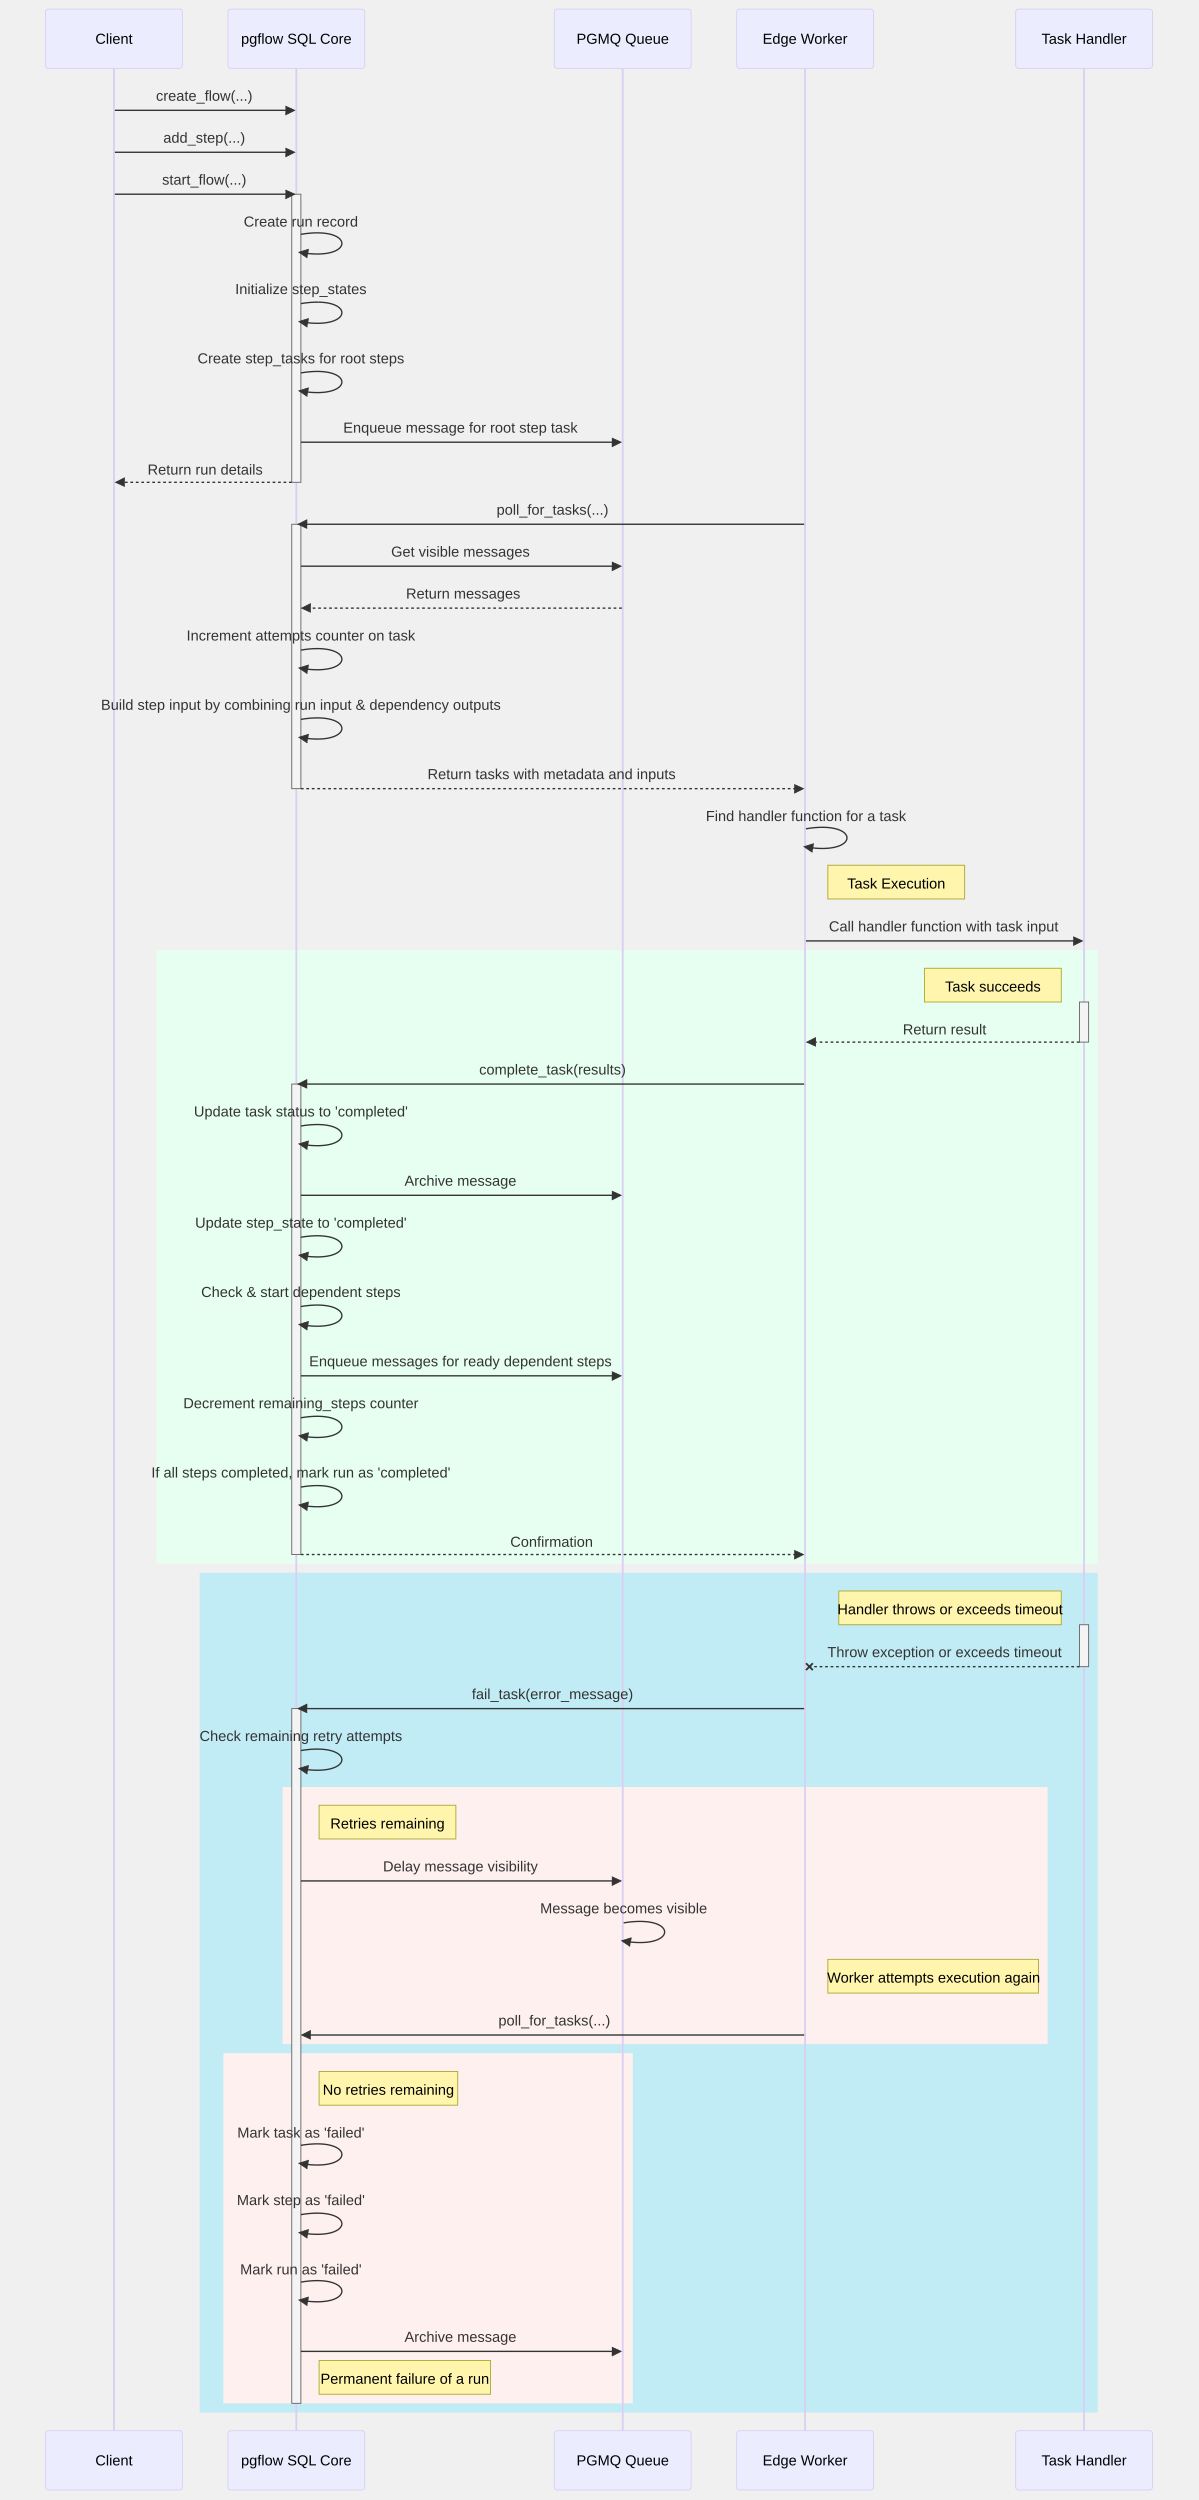
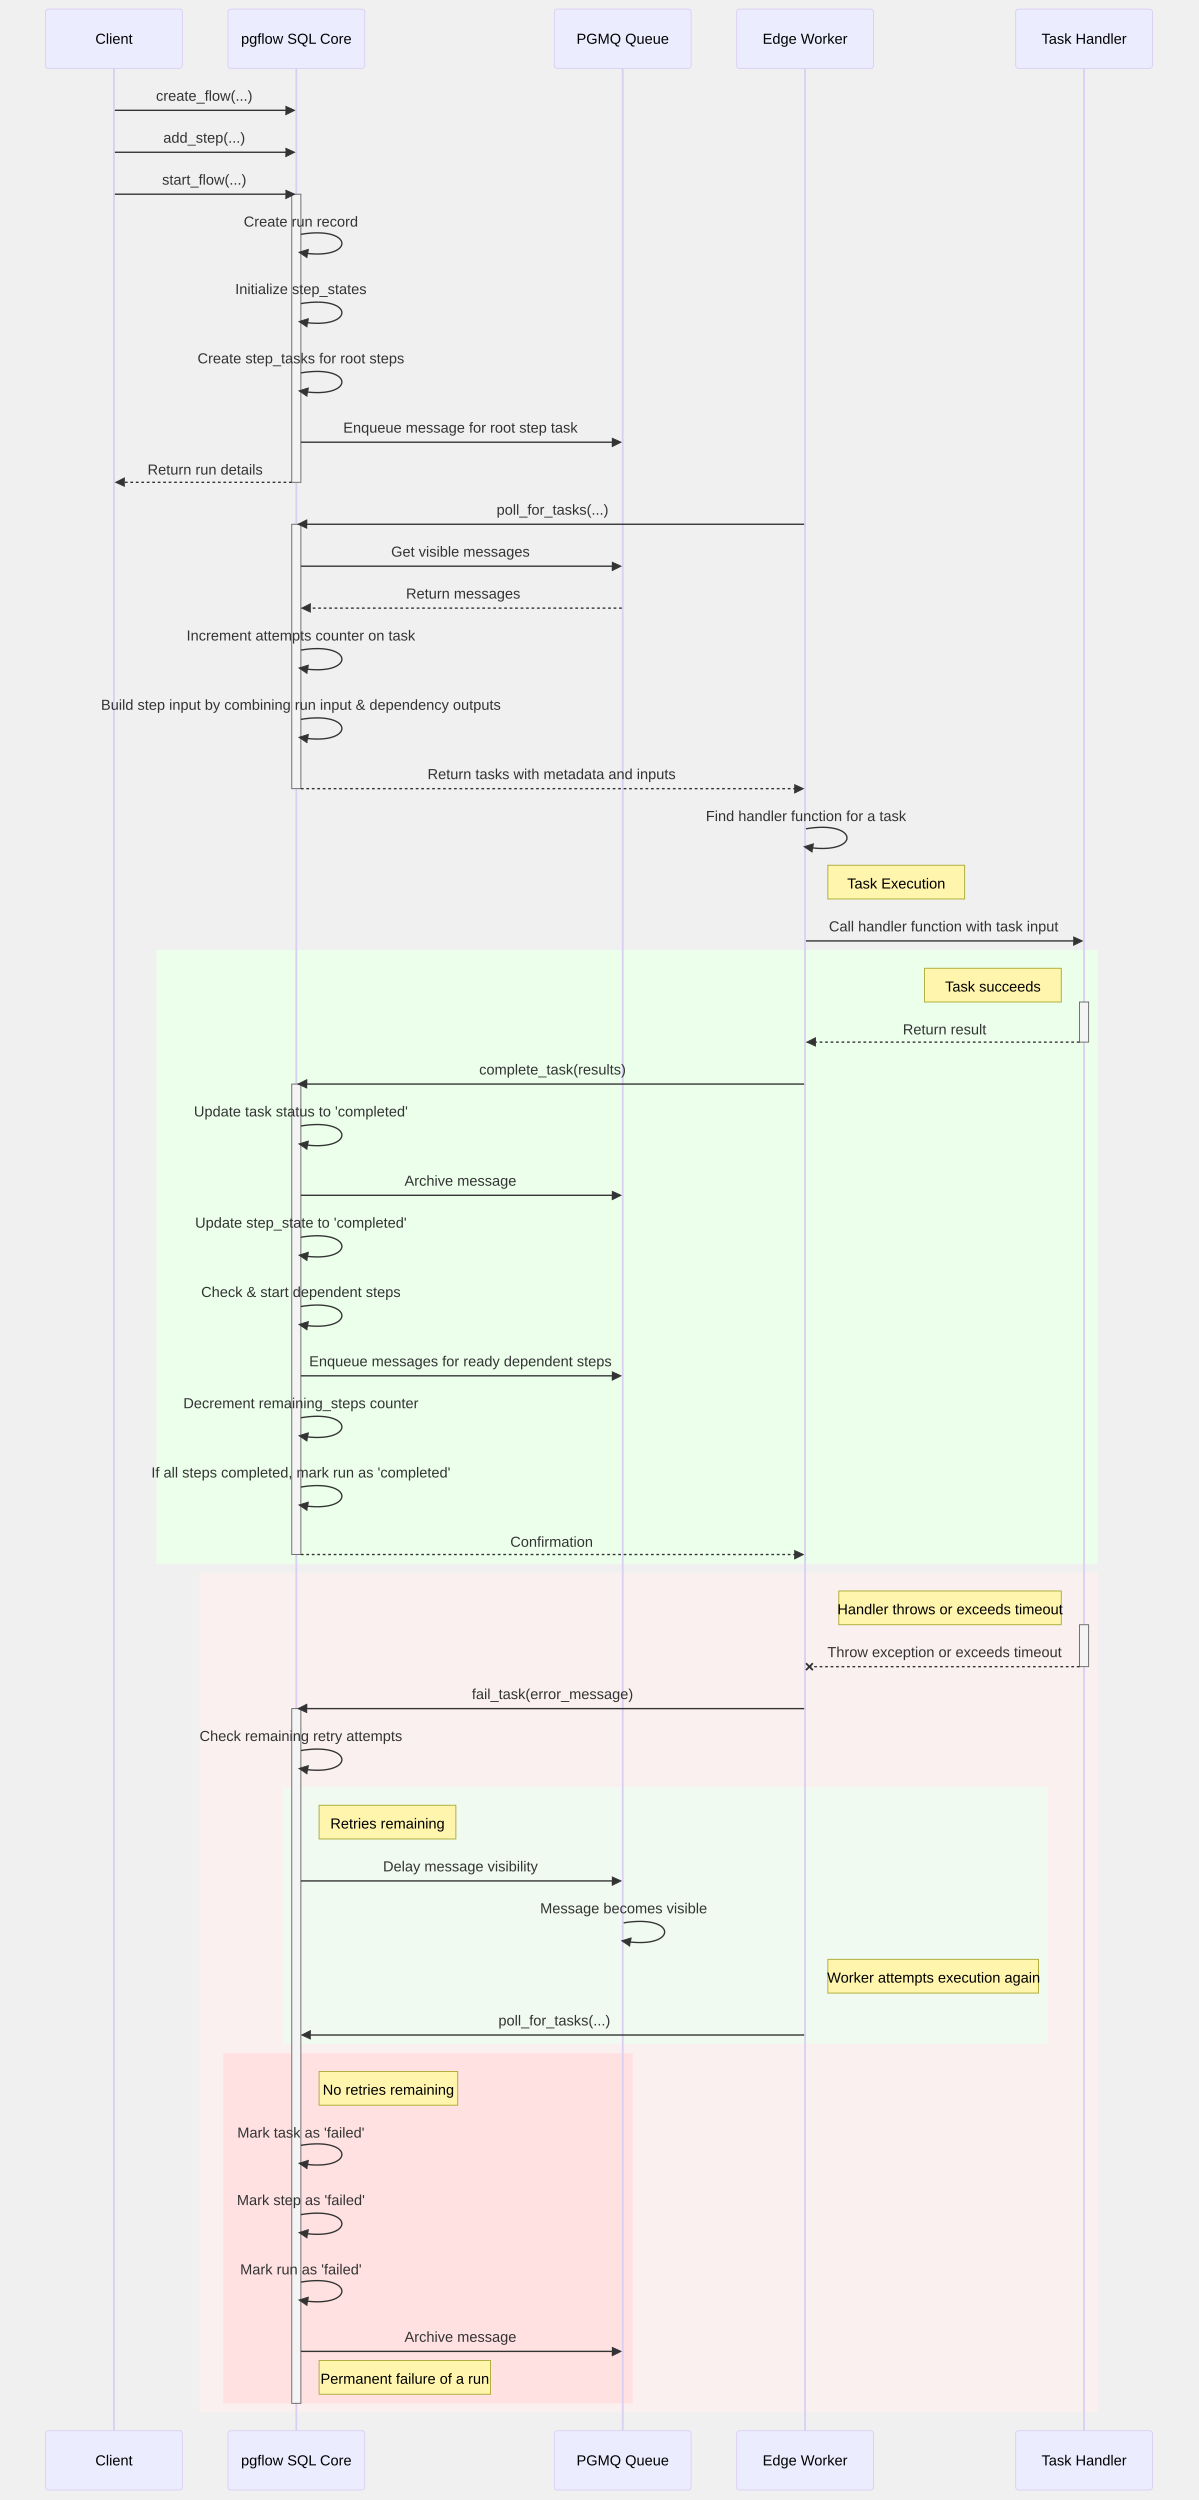
<svg xmlns="http://www.w3.org/2000/svg" aria-roledescription="sequence" role="graphics-document document" viewBox="-50 -10 1314 2742" style="max-width: 1314px; background-color: white;" width="100%" id="my-svg">
-   <rect class="rect" height="921" width="985" fill="rgb(193, 236, 245)" y="1715" x="169" />
-   <rect class="rect" height="384" width="449" fill="rgb(255, 240, 240)" y="2242" x="195" />
-   <rect class="rect" height="282" width="839" fill="rgb(255, 240, 240)" y="1950" x="260" />
-   <rect class="rect" height="673" width="1032.5" fill="rgb(230, 255, 240)" y="1032" x="121.5" />
+   <rect class="rect" height="921" width="985" fill="rgb(250, 240, 240)" y="1715" x="169" />
+   <rect class="rect" height="384" width="449" fill="rgb(255, 225, 225)" y="2242" x="195" />
+   <rect class="rect" height="282" width="839" fill="rgb(240, 250, 240)" y="1950" x="260" />
+   <rect class="rect" height="673" width="1032.5" fill="rgb(235, 255, 235)" y="1032" x="121.5" />
  <g>
    <rect class="actor actor-bottom" ry="3" rx="3" name="Handler" height="65" width="150" stroke="#666" fill="#eaeaea" y="2656" x="1064" />
    <text style="text-anchor: middle; font-size: 16px; font-weight: 400;" class="actor actor-box" alignment-baseline="central" dominant-baseline="central" y="2688.5" x="1139">
      <tspan dy="0" x="1139">Task Handler</tspan>
    </text>
  </g>
  <g>
    <rect class="actor actor-bottom" ry="3" rx="3" name="Worker" height="65" width="150" stroke="#666" fill="#eaeaea" y="2656" x="758" />
    <text style="text-anchor: middle; font-size: 16px; font-weight: 400;" class="actor actor-box" alignment-baseline="central" dominant-baseline="central" y="2688.5" x="833">
      <tspan dy="0" x="833">Edge Worker</tspan>
    </text>
  </g>
  <g>
    <rect class="actor actor-bottom" ry="3" rx="3" name="PGMQ" height="65" width="150" stroke="#666" fill="#eaeaea" y="2656" x="558" />
    <text style="text-anchor: middle; font-size: 16px; font-weight: 400;" class="actor actor-box" alignment-baseline="central" dominant-baseline="central" y="2688.5" x="633">
      <tspan dy="0" x="633">PGMQ Queue</tspan>
    </text>
  </g>
  <g>
    <rect class="actor actor-bottom" ry="3" rx="3" name="pgflow" height="65" width="150" stroke="#666" fill="#eaeaea" y="2656" x="200" />
    <text style="text-anchor: middle; font-size: 16px; font-weight: 400;" class="actor actor-box" alignment-baseline="central" dominant-baseline="central" y="2688.5" x="275">
      <tspan dy="0" x="275">pgflow SQL Core</tspan>
    </text>
  </g>
  <g>
    <rect class="actor actor-bottom" ry="3" rx="3" name="Client" height="65" width="150" stroke="#666" fill="#eaeaea" y="2656" x="0" />
    <text style="text-anchor: middle; font-size: 16px; font-weight: 400;" class="actor actor-box" alignment-baseline="central" dominant-baseline="central" y="2688.5" x="75">
      <tspan dy="0" x="75">Client</tspan>
    </text>
  </g>
  <g>
    <line name="Handler" stroke="#999" stroke-width="0.5px" class="actor-line 200" y2="2656" x2="1139" y1="65" x1="1139" id="actor4" />
    <g id="root-4">
      <rect class="actor actor-top" ry="3" rx="3" name="Handler" height="65" width="150" stroke="#666" fill="#eaeaea" y="0" x="1064" />
      <text style="text-anchor: middle; font-size: 16px; font-weight: 400;" class="actor actor-box" alignment-baseline="central" dominant-baseline="central" y="32.5" x="1139">
        <tspan dy="0" x="1139">Task Handler</tspan>
      </text>
    </g>
  </g>
  <g>
    <line name="Worker" stroke="#999" stroke-width="0.5px" class="actor-line 200" y2="2656" x2="833" y1="65" x1="833" id="actor3" />
    <g id="root-3">
      <rect class="actor actor-top" ry="3" rx="3" name="Worker" height="65" width="150" stroke="#666" fill="#eaeaea" y="0" x="758" />
      <text style="text-anchor: middle; font-size: 16px; font-weight: 400;" class="actor actor-box" alignment-baseline="central" dominant-baseline="central" y="32.5" x="833">
        <tspan dy="0" x="833">Edge Worker</tspan>
      </text>
    </g>
  </g>
  <g>
    <line name="PGMQ" stroke="#999" stroke-width="0.5px" class="actor-line 200" y2="2656" x2="633" y1="65" x1="633" id="actor2" />
    <g id="root-2">
      <rect class="actor actor-top" ry="3" rx="3" name="PGMQ" height="65" width="150" stroke="#666" fill="#eaeaea" y="0" x="558" />
      <text style="text-anchor: middle; font-size: 16px; font-weight: 400;" class="actor actor-box" alignment-baseline="central" dominant-baseline="central" y="32.5" x="633">
        <tspan dy="0" x="633">PGMQ Queue</tspan>
      </text>
    </g>
  </g>
  <g>
    <line name="pgflow" stroke="#999" stroke-width="0.5px" class="actor-line 200" y2="2656" x2="275" y1="65" x1="275" id="actor1" />
    <g id="root-1">
      <rect class="actor actor-top" ry="3" rx="3" name="pgflow" height="65" width="150" stroke="#666" fill="#eaeaea" y="0" x="200" />
      <text style="text-anchor: middle; font-size: 16px; font-weight: 400;" class="actor actor-box" alignment-baseline="central" dominant-baseline="central" y="32.5" x="275">
        <tspan dy="0" x="275">pgflow SQL Core</tspan>
      </text>
    </g>
  </g>
  <g>
    <line name="Client" stroke="#999" stroke-width="0.5px" class="actor-line 200" y2="2656" x2="75" y1="65" x1="75" id="actor0" />
    <g id="root-0">
      <rect class="actor actor-top" ry="3" rx="3" name="Client" height="65" width="150" stroke="#666" fill="#eaeaea" y="0" x="0" />
      <text style="text-anchor: middle; font-size: 16px; font-weight: 400;" class="actor actor-box" alignment-baseline="central" dominant-baseline="central" y="32.5" x="75">
        <tspan dy="0" x="75">Client</tspan>
      </text>
    </g>
  </g>
  <style>#my-svg{font-family:"trebuchet ms",verdana,arial,sans-serif;font-size:16px;fill:#333;}#my-svg .error-icon{fill:#552222;}#my-svg .error-text{fill:#552222;stroke:#552222;}#my-svg .edge-thickness-normal{stroke-width:1px;}#my-svg .edge-thickness-thick{stroke-width:3.5px;}#my-svg .edge-pattern-solid{stroke-dasharray:0;}#my-svg .edge-thickness-invisible{stroke-width:0;fill:none;}#my-svg .edge-pattern-dashed{stroke-dasharray:3;}#my-svg .edge-pattern-dotted{stroke-dasharray:2;}#my-svg .marker{fill:#333333;stroke:#333333;}#my-svg .marker.cross{stroke:#333333;}#my-svg svg{font-family:"trebuchet ms",verdana,arial,sans-serif;font-size:16px;}#my-svg p{margin:0;}#my-svg .actor{stroke:hsl(259.626, 59.777%, 87.902%);fill:#ECECFF;}#my-svg text.actor&gt;tspan{fill:black;stroke:none;}#my-svg .actor-line{stroke:hsl(259.626, 59.777%, 87.902%);}#my-svg .messageLine0{stroke-width:1.5;stroke-dasharray:none;stroke:#333;}#my-svg .messageLine1{stroke-width:1.5;stroke-dasharray:2,2;stroke:#333;}#my-svg #arrowhead path{fill:#333;stroke:#333;}#my-svg .sequenceNumber{fill:white;}#my-svg #sequencenumber{fill:#333;}#my-svg #crosshead path{fill:#333;stroke:#333;}#my-svg .messageText{fill:#333;stroke:none;}#my-svg .labelBox{stroke:hsl(259.626, 59.777%, 87.902%);fill:#ECECFF;}#my-svg .labelText,#my-svg .labelText&gt;tspan{fill:black;stroke:none;}#my-svg .loopText,#my-svg .loopText&gt;tspan{fill:black;stroke:none;}#my-svg .loopLine{stroke-width:2px;stroke-dasharray:2,2;stroke:hsl(259.626, 59.777%, 87.902%);fill:hsl(259.626, 59.777%, 87.902%);}#my-svg .note{stroke:#aaaa33;fill:#fff5ad;}#my-svg .noteText,#my-svg .noteText&gt;tspan{fill:black;stroke:none;}#my-svg .activation0{fill:#f4f4f4;stroke:#666;}#my-svg .activation1{fill:#f4f4f4;stroke:#666;}#my-svg .activation2{fill:#f4f4f4;stroke:#666;}#my-svg .actorPopupMenu{position:absolute;}#my-svg .actorPopupMenuPanel{position:absolute;fill:#ECECFF;box-shadow:0px 8px 16px 0px rgba(0,0,0,0.2);filter:drop-shadow(3px 5px 2px rgb(0 0 0 / 0.4));}#my-svg .actor-man line{stroke:hsl(259.626, 59.777%, 87.902%);fill:#ECECFF;}#my-svg .actor-man circle,#my-svg line{stroke:hsl(259.626, 59.777%, 87.902%);fill:#ECECFF;stroke-width:2px;}#my-svg :root{--mermaid-font-family:"trebuchet ms",verdana,arial,sans-serif;}</style>
  <g />
  <defs>
    <symbol height="24" width="24" id="computer">
      <path d="M2 2v13h20v-13h-20zm18 11h-16v-9h16v9zm-10.228 6l.466-1h3.524l.467 1h-4.457zm14.228 3h-24l2-6h2.104l-1.33 4h18.45l-1.297-4h2.073l2 6zm-5-10h-14v-7h14v7z" transform="scale(.5)" />
    </symbol>
  </defs>
  <defs>
    <symbol clip-rule="evenodd" fill-rule="evenodd" id="database">
      <path d="M12.258.001l.256.004.255.005.253.008.251.01.249.012.247.015.246.016.242.019.241.02.239.023.236.024.233.027.231.028.229.031.225.032.223.034.22.036.217.038.214.04.211.041.208.043.205.045.201.046.198.048.194.05.191.051.187.053.183.054.18.056.175.057.172.059.168.06.163.061.16.063.155.064.15.066.074.033.073.033.071.034.07.034.069.035.068.035.067.035.066.035.064.036.064.036.062.036.06.036.06.037.058.037.058.037.055.038.055.038.053.038.052.038.051.039.05.039.048.039.047.039.045.04.044.04.043.04.041.04.04.041.039.041.037.041.036.041.034.041.033.042.032.042.03.042.029.042.027.042.026.043.024.043.023.043.021.043.02.043.018.044.017.043.015.044.013.044.012.044.011.045.009.044.007.045.006.045.004.045.002.045.001.045v17l-.001.045-.002.045-.004.045-.006.045-.007.045-.009.044-.011.045-.012.044-.013.044-.015.044-.017.043-.018.044-.02.043-.021.043-.023.043-.024.043-.026.043-.027.042-.029.042-.03.042-.032.042-.033.042-.034.041-.036.041-.037.041-.039.041-.04.041-.041.04-.043.04-.044.04-.045.04-.047.039-.048.039-.05.039-.051.039-.052.038-.053.038-.055.038-.055.038-.058.037-.058.037-.06.037-.06.036-.062.036-.064.036-.064.036-.066.035-.067.035-.068.035-.069.035-.07.034-.071.034-.073.033-.074.033-.15.066-.155.064-.16.063-.163.061-.168.06-.172.059-.175.057-.18.056-.183.054-.187.053-.191.051-.194.05-.198.048-.201.046-.205.045-.208.043-.211.041-.214.04-.217.038-.22.036-.223.034-.225.032-.229.031-.231.028-.233.027-.236.024-.239.023-.241.02-.242.019-.246.016-.247.015-.249.012-.251.01-.253.008-.255.005-.256.004-.258.001-.258-.001-.256-.004-.255-.005-.253-.008-.251-.01-.249-.012-.247-.015-.245-.016-.243-.019-.241-.02-.238-.023-.236-.024-.234-.027-.231-.028-.228-.031-.226-.032-.223-.034-.22-.036-.217-.038-.214-.04-.211-.041-.208-.043-.204-.045-.201-.046-.198-.048-.195-.05-.19-.051-.187-.053-.184-.054-.179-.056-.176-.057-.172-.059-.167-.06-.164-.061-.159-.063-.155-.064-.151-.066-.074-.033-.072-.033-.072-.034-.07-.034-.069-.035-.068-.035-.067-.035-.066-.035-.064-.036-.063-.036-.062-.036-.061-.036-.06-.037-.058-.037-.057-.037-.056-.038-.055-.038-.053-.038-.052-.038-.051-.039-.049-.039-.049-.039-.046-.039-.046-.04-.044-.04-.043-.04-.041-.04-.04-.041-.039-.041-.037-.041-.036-.041-.034-.041-.033-.042-.032-.042-.03-.042-.029-.042-.027-.042-.026-.043-.024-.043-.023-.043-.021-.043-.02-.043-.018-.044-.017-.043-.015-.044-.013-.044-.012-.044-.011-.045-.009-.044-.007-.045-.006-.045-.004-.045-.002-.045-.001-.045v-17l.001-.045.002-.045.004-.045.006-.045.007-.045.009-.044.011-.045.012-.044.013-.044.015-.044.017-.043.018-.044.02-.043.021-.043.023-.043.024-.043.026-.043.027-.042.029-.042.03-.042.032-.042.033-.042.034-.041.036-.041.037-.041.039-.041.04-.041.041-.04.043-.04.044-.04.046-.04.046-.039.049-.039.049-.039.051-.039.052-.038.053-.038.055-.038.056-.038.057-.037.058-.037.06-.037.061-.036.062-.036.063-.036.064-.036.066-.035.067-.035.068-.035.069-.035.07-.034.072-.034.072-.033.074-.033.151-.066.155-.064.159-.063.164-.061.167-.06.172-.059.176-.057.179-.056.184-.054.187-.053.19-.051.195-.05.198-.048.201-.046.204-.045.208-.043.211-.041.214-.04.217-.038.22-.036.223-.034.226-.032.228-.031.231-.028.234-.027.236-.024.238-.023.241-.02.243-.019.245-.016.247-.015.249-.012.251-.01.253-.008.255-.005.256-.004.258-.001.258.001zm-9.258 20.499v.01l.001.021.003.021.004.022.005.021.006.022.007.022.009.023.01.022.011.023.012.023.013.023.015.023.016.024.017.023.018.024.019.024.021.024.022.025.023.024.024.025.052.049.056.05.061.051.066.051.07.051.075.051.079.052.084.052.088.052.092.052.097.052.102.051.105.052.11.052.114.051.119.051.123.051.127.05.131.05.135.05.139.048.144.049.147.047.152.047.155.047.16.045.163.045.167.043.171.043.176.041.178.041.183.039.187.039.19.037.194.035.197.035.202.033.204.031.209.03.212.029.216.027.219.025.222.024.226.021.23.02.233.018.236.016.24.015.243.012.246.01.249.008.253.005.256.004.259.001.26-.001.257-.004.254-.005.25-.008.247-.011.244-.012.241-.014.237-.016.233-.018.231-.021.226-.021.224-.024.22-.026.216-.027.212-.028.21-.031.205-.031.202-.034.198-.034.194-.036.191-.037.187-.039.183-.04.179-.04.175-.042.172-.043.168-.044.163-.045.16-.046.155-.046.152-.047.148-.048.143-.049.139-.049.136-.05.131-.05.126-.05.123-.051.118-.052.114-.051.11-.052.106-.052.101-.052.096-.052.092-.052.088-.053.083-.051.079-.052.074-.052.07-.051.065-.051.06-.051.056-.05.051-.05.023-.024.023-.025.021-.024.02-.024.019-.024.018-.024.017-.024.015-.023.014-.024.013-.023.012-.023.01-.023.01-.022.008-.022.006-.022.006-.022.004-.022.004-.021.001-.021.001-.021v-4.127l-.077.055-.08.053-.083.054-.085.053-.087.052-.09.052-.093.051-.095.05-.097.05-.1.049-.102.049-.105.048-.106.047-.109.047-.111.046-.114.045-.115.045-.118.044-.12.043-.122.042-.124.042-.126.041-.128.04-.13.04-.132.038-.134.038-.135.037-.138.037-.139.035-.142.035-.143.034-.144.033-.147.032-.148.031-.15.03-.151.03-.153.029-.154.027-.156.027-.158.026-.159.025-.161.024-.162.023-.163.022-.165.021-.166.02-.167.019-.169.018-.169.017-.171.016-.173.015-.173.014-.175.013-.175.012-.177.011-.178.01-.179.008-.179.008-.181.006-.182.005-.182.004-.184.003-.184.002h-.37l-.184-.002-.184-.003-.182-.004-.182-.005-.181-.006-.179-.008-.179-.008-.178-.01-.176-.011-.176-.012-.175-.013-.173-.014-.172-.015-.171-.016-.17-.017-.169-.018-.167-.019-.166-.02-.165-.021-.163-.022-.162-.023-.161-.024-.159-.025-.157-.026-.156-.027-.155-.027-.153-.029-.151-.03-.15-.03-.148-.031-.146-.032-.145-.033-.143-.034-.141-.035-.14-.035-.137-.037-.136-.037-.134-.038-.132-.038-.13-.04-.128-.04-.126-.041-.124-.042-.122-.042-.12-.044-.117-.043-.116-.045-.113-.045-.112-.046-.109-.047-.106-.047-.105-.048-.102-.049-.1-.049-.097-.05-.095-.05-.093-.052-.09-.051-.087-.052-.085-.053-.083-.054-.08-.054-.077-.054v4.127zm0-5.654v.011l.001.021.003.021.004.021.005.022.006.022.007.022.009.022.01.022.011.023.012.023.013.023.015.024.016.023.017.024.018.024.019.024.021.024.022.024.023.025.024.024.052.05.056.05.061.05.066.051.07.051.075.052.079.051.084.052.088.052.092.052.097.052.102.052.105.052.11.051.114.051.119.052.123.05.127.051.131.05.135.049.139.049.144.048.147.048.152.047.155.046.16.045.163.045.167.044.171.042.176.042.178.04.183.04.187.038.19.037.194.036.197.034.202.033.204.032.209.03.212.028.216.027.219.025.222.024.226.022.23.02.233.018.236.016.24.014.243.012.246.01.249.008.253.006.256.003.259.001.26-.001.257-.003.254-.006.25-.008.247-.01.244-.012.241-.015.237-.016.233-.018.231-.02.226-.022.224-.024.22-.025.216-.027.212-.029.21-.03.205-.032.202-.033.198-.035.194-.036.191-.037.187-.039.183-.039.179-.041.175-.042.172-.043.168-.044.163-.045.16-.045.155-.047.152-.047.148-.048.143-.048.139-.05.136-.049.131-.05.126-.051.123-.051.118-.051.114-.052.11-.052.106-.052.101-.052.096-.052.092-.052.088-.052.083-.052.079-.052.074-.051.07-.052.065-.051.06-.05.056-.051.051-.049.023-.025.023-.024.021-.025.02-.024.019-.024.018-.024.017-.024.015-.023.014-.023.013-.024.012-.022.01-.023.01-.023.008-.022.006-.022.006-.022.004-.021.004-.022.001-.021.001-.021v-4.139l-.077.054-.08.054-.083.054-.085.052-.087.053-.09.051-.093.051-.095.051-.097.05-.1.049-.102.049-.105.048-.106.047-.109.047-.111.046-.114.045-.115.044-.118.044-.12.044-.122.042-.124.042-.126.041-.128.04-.13.039-.132.039-.134.038-.135.037-.138.036-.139.036-.142.035-.143.033-.144.033-.147.033-.148.031-.15.03-.151.03-.153.028-.154.028-.156.027-.158.026-.159.025-.161.024-.162.023-.163.022-.165.021-.166.02-.167.019-.169.018-.169.017-.171.016-.173.015-.173.014-.175.013-.175.012-.177.011-.178.009-.179.009-.179.007-.181.007-.182.005-.182.004-.184.003-.184.002h-.37l-.184-.002-.184-.003-.182-.004-.182-.005-.181-.007-.179-.007-.179-.009-.178-.009-.176-.011-.176-.012-.175-.013-.173-.014-.172-.015-.171-.016-.17-.017-.169-.018-.167-.019-.166-.02-.165-.021-.163-.022-.162-.023-.161-.024-.159-.025-.157-.026-.156-.027-.155-.028-.153-.028-.151-.03-.15-.03-.148-.031-.146-.033-.145-.033-.143-.033-.141-.035-.14-.036-.137-.036-.136-.037-.134-.038-.132-.039-.13-.039-.128-.04-.126-.041-.124-.042-.122-.043-.12-.043-.117-.044-.116-.044-.113-.046-.112-.046-.109-.046-.106-.047-.105-.048-.102-.049-.1-.049-.097-.05-.095-.051-.093-.051-.09-.051-.087-.053-.085-.052-.083-.054-.08-.054-.077-.054v4.139zm0-5.666v.011l.001.02.003.022.004.021.005.022.006.021.007.022.009.023.01.022.011.023.012.023.013.023.015.023.016.024.017.024.018.023.019.024.021.025.022.024.023.024.024.025.052.05.056.05.061.05.066.051.07.051.075.052.079.051.084.052.088.052.092.052.097.052.102.052.105.051.11.052.114.051.119.051.123.051.127.05.131.05.135.05.139.049.144.048.147.048.152.047.155.046.16.045.163.045.167.043.171.043.176.042.178.04.183.04.187.038.19.037.194.036.197.034.202.033.204.032.209.03.212.028.216.027.219.025.222.024.226.021.23.02.233.018.236.017.24.014.243.012.246.01.249.008.253.006.256.003.259.001.26-.001.257-.003.254-.006.25-.008.247-.01.244-.013.241-.014.237-.016.233-.018.231-.02.226-.022.224-.024.22-.025.216-.027.212-.029.21-.03.205-.032.202-.033.198-.035.194-.036.191-.037.187-.039.183-.039.179-.041.175-.042.172-.043.168-.044.163-.045.16-.045.155-.047.152-.047.148-.048.143-.049.139-.049.136-.049.131-.051.126-.05.123-.051.118-.052.114-.051.11-.052.106-.052.101-.052.096-.052.092-.052.088-.052.083-.052.079-.052.074-.052.07-.051.065-.051.06-.051.056-.05.051-.049.023-.025.023-.025.021-.024.02-.024.019-.024.018-.024.017-.024.015-.023.014-.024.013-.023.012-.023.01-.022.01-.023.008-.022.006-.022.006-.022.004-.022.004-.021.001-.021.001-.021v-4.153l-.077.054-.08.054-.083.053-.085.053-.087.053-.09.051-.093.051-.095.051-.097.05-.1.049-.102.048-.105.048-.106.048-.109.046-.111.046-.114.046-.115.044-.118.044-.12.043-.122.043-.124.042-.126.041-.128.04-.13.039-.132.039-.134.038-.135.037-.138.036-.139.036-.142.034-.143.034-.144.033-.147.032-.148.032-.15.03-.151.03-.153.028-.154.028-.156.027-.158.026-.159.024-.161.024-.162.023-.163.023-.165.021-.166.02-.167.019-.169.018-.169.017-.171.016-.173.015-.173.014-.175.013-.175.012-.177.01-.178.01-.179.009-.179.007-.181.006-.182.006-.182.004-.184.003-.184.001-.185.001-.185-.001-.184-.001-.184-.003-.182-.004-.182-.006-.181-.006-.179-.007-.179-.009-.178-.01-.176-.01-.176-.012-.175-.013-.173-.014-.172-.015-.171-.016-.17-.017-.169-.018-.167-.019-.166-.02-.165-.021-.163-.023-.162-.023-.161-.024-.159-.024-.157-.026-.156-.027-.155-.028-.153-.028-.151-.03-.15-.03-.148-.032-.146-.032-.145-.033-.143-.034-.141-.034-.14-.036-.137-.036-.136-.037-.134-.038-.132-.039-.13-.039-.128-.041-.126-.041-.124-.041-.122-.043-.12-.043-.117-.044-.116-.044-.113-.046-.112-.046-.109-.046-.106-.048-.105-.048-.102-.048-.1-.05-.097-.049-.095-.051-.093-.051-.09-.052-.087-.052-.085-.053-.083-.053-.08-.054-.077-.054v4.153zm8.74-8.179l-.257.004-.254.005-.25.008-.247.011-.244.012-.241.014-.237.016-.233.018-.231.021-.226.022-.224.023-.22.026-.216.027-.212.028-.21.031-.205.032-.202.033-.198.034-.194.036-.191.038-.187.038-.183.04-.179.041-.175.042-.172.043-.168.043-.163.045-.16.046-.155.046-.152.048-.148.048-.143.048-.139.049-.136.05-.131.05-.126.051-.123.051-.118.051-.114.052-.11.052-.106.052-.101.052-.096.052-.092.052-.088.052-.083.052-.079.052-.074.051-.07.052-.065.051-.06.05-.056.05-.051.05-.023.025-.023.024-.021.024-.02.025-.019.024-.018.024-.017.023-.015.024-.014.023-.013.023-.012.023-.01.023-.01.022-.008.022-.006.023-.006.021-.004.022-.004.021-.001.021-.001.021.001.021.001.021.004.021.004.022.006.021.006.023.008.022.01.022.01.023.012.023.013.023.014.023.015.024.017.023.018.024.019.024.02.025.021.024.023.024.023.025.051.05.056.05.06.05.065.051.07.052.074.051.079.052.083.052.088.052.092.052.096.052.101.052.106.052.11.052.114.052.118.051.123.051.126.051.131.05.136.05.139.049.143.048.148.048.152.048.155.046.16.046.163.045.168.043.172.043.175.042.179.041.183.04.187.038.191.038.194.036.198.034.202.033.205.032.21.031.212.028.216.027.22.026.224.023.226.022.231.021.233.018.237.016.241.014.244.012.247.011.25.008.254.005.257.004.26.001.26-.001.257-.004.254-.005.25-.008.247-.011.244-.012.241-.014.237-.016.233-.018.231-.021.226-.022.224-.023.22-.026.216-.027.212-.028.21-.031.205-.032.202-.033.198-.034.194-.036.191-.038.187-.038.183-.04.179-.041.175-.042.172-.043.168-.043.163-.045.16-.046.155-.046.152-.048.148-.048.143-.048.139-.049.136-.05.131-.05.126-.051.123-.051.118-.051.114-.052.11-.052.106-.052.101-.052.096-.052.092-.052.088-.052.083-.052.079-.052.074-.051.07-.052.065-.051.06-.05.056-.05.051-.05.023-.025.023-.024.021-.024.02-.025.019-.024.018-.024.017-.023.015-.024.014-.023.013-.023.012-.023.01-.023.01-.022.008-.022.006-.023.006-.021.004-.022.004-.021.001-.021.001-.021-.001-.021-.001-.021-.004-.021-.004-.022-.006-.021-.006-.023-.008-.022-.01-.022-.01-.023-.012-.023-.013-.023-.014-.023-.015-.024-.017-.023-.018-.024-.019-.024-.02-.025-.021-.024-.023-.024-.023-.025-.051-.05-.056-.05-.06-.05-.065-.051-.07-.052-.074-.051-.079-.052-.083-.052-.088-.052-.092-.052-.096-.052-.101-.052-.106-.052-.11-.052-.114-.052-.118-.051-.123-.051-.126-.051-.131-.05-.136-.05-.139-.049-.143-.048-.148-.048-.152-.048-.155-.046-.16-.046-.163-.045-.168-.043-.172-.043-.175-.042-.179-.041-.183-.04-.187-.038-.191-.038-.194-.036-.198-.034-.202-.033-.205-.032-.21-.031-.212-.028-.216-.027-.22-.026-.224-.023-.226-.022-.231-.021-.233-.018-.237-.016-.241-.014-.244-.012-.247-.011-.25-.008-.254-.005-.257-.004-.26-.001-.26.001z" transform="scale(.5)" />
    </symbol>
  </defs>
  <defs>
    <symbol height="24" width="24" id="clock">
      <path d="M12 2c5.514 0 10 4.486 10 10s-4.486 10-10 10-10-4.486-10-10 4.486-10 10-10zm0-2c-6.627 0-12 5.373-12 12s5.373 12 12 12 12-5.373 12-12-5.373-12-12-12zm5.848 12.459c.202.038.202.333.001.372-1.907.361-6.045 1.111-6.547 1.111-.719 0-1.301-.582-1.301-1.301 0-.512.77-5.447 1.125-7.445.034-.192.312-.181.343.014l.985 6.238 5.394 1.011z" transform="scale(.5)" />
    </symbol>
  </defs>
  <defs>
    <marker orient="auto-start-reverse" markerHeight="12" markerWidth="12" markerUnits="userSpaceOnUse" refY="5" refX="7.9" id="arrowhead">
      <path d="M -1 0 L 10 5 L 0 10 z" />
    </marker>
  </defs>
  <defs>
    <marker refY="4.5" refX="4" orient="auto" markerHeight="8" markerWidth="15" id="crosshead">
      <path style="stroke-dasharray: 0, 0;" d="M 1,2 L 6,7 M 6,2 L 1,7" stroke-width="1pt" stroke="#000000" fill="none" />
    </marker>
  </defs>
  <defs>
    <marker orient="auto" markerHeight="28" markerWidth="20" refY="7" refX="15.5" id="filled-head">
      <path d="M 18,7 L9,13 L14,7 L9,1 Z" />
    </marker>
  </defs>
  <defs>
    <marker orient="auto" markerHeight="40" markerWidth="60" refY="15" refX="15" id="sequencenumber">
      <circle r="6" cy="15" cx="15" />
    </marker>
  </defs>
  <g>
    <rect class="activation0" height="316" width="10" stroke="#666" fill="#EDF2AE" y="203" x="270" />
  </g>
  <g>
    <rect class="activation0" height="290" width="10" stroke="#666" fill="#EDF2AE" y="565" x="270" />
  </g>
  <g>
    <rect class="note" height="37" width="150" stroke="#666" fill="#EDF2AE" y="939" x="858" />
    <text style="font-size: 16px; font-weight: 400;" dy="1em" class="noteText" alignment-baseline="middle" dominant-baseline="middle" text-anchor="middle" y="944" x="933">
      <tspan x="933">Task Execution</tspan>
    </text>
  </g>
  <g>
    <rect class="note" height="37" width="150" stroke="#666" fill="#EDF2AE" y="1052" x="964" />
    <text style="font-size: 16px; font-weight: 400;" dy="1em" class="noteText" alignment-baseline="middle" dominant-baseline="middle" text-anchor="middle" y="1057" x="1039">
      <tspan x="1039">Task succeeds</tspan>
    </text>
  </g>
  <g>
    <rect class="activation0" height="44" width="10" stroke="#666" fill="#EDF2AE" y="1089" x="1134" />
  </g>
  <g>
    <rect class="activation0" height="516" width="10" stroke="#666" fill="#EDF2AE" y="1179" x="270" />
  </g>
  <g>
    <rect class="note" height="37" width="244" stroke="#666" fill="#EDF2AE" y="1735" x="870" />
    <text style="font-size: 16px; font-weight: 400;" dy="1em" class="noteText" alignment-baseline="middle" dominant-baseline="middle" text-anchor="middle" y="1740" x="992">
      <tspan x="992">Handler throws or exceeds timeout</tspan>
    </text>
  </g>
  <g>
    <rect class="activation0" height="46" width="10" stroke="#666" fill="#EDF2AE" y="1772" x="1134" />
  </g>
  <g>
    <rect class="activation0" height="762" width="10" stroke="#666" fill="#EDF2AE" y="1864" x="270" />
  </g>
  <g>
    <rect class="note" height="37" width="150" stroke="#666" fill="#EDF2AE" y="1970" x="300" />
    <text style="font-size: 16px; font-weight: 400;" dy="1em" class="noteText" alignment-baseline="middle" dominant-baseline="middle" text-anchor="middle" y="1975" x="375">
      <tspan x="375">Retries remaining</tspan>
    </text>
  </g>
  <g>
    <rect class="note" height="37" width="231" stroke="#666" fill="#EDF2AE" y="2139" x="858" />
    <text style="font-size: 16px; font-weight: 400;" dy="1em" class="noteText" alignment-baseline="middle" dominant-baseline="middle" text-anchor="middle" y="2144" x="974">
      <tspan x="974">Worker attempts execution again</tspan>
    </text>
  </g>
  <g>
    <rect class="note" height="37" width="152" stroke="#666" fill="#EDF2AE" y="2262" x="300" />
    <text style="font-size: 16px; font-weight: 400;" dy="1em" class="noteText" alignment-baseline="middle" dominant-baseline="middle" text-anchor="middle" y="2267" x="376">
      <tspan x="376">No retries remaining</tspan>
    </text>
  </g>
  <g>
    <rect class="note" height="37" width="188" stroke="#666" fill="#EDF2AE" y="2579" x="300" />
    <text style="font-size: 16px; font-weight: 400;" dy="1em" class="noteText" alignment-baseline="middle" dominant-baseline="middle" text-anchor="middle" y="2584" x="394">
      <tspan x="394">Permanent failure of a run</tspan>
    </text>
  </g>
  <text style="font-size: 16px; font-weight: 400;" dy="1em" class="messageText" alignment-baseline="middle" dominant-baseline="middle" text-anchor="middle" y="80" x="174">create_flow(...)</text>
  <line style="fill: none;" marker-end="url(#arrowhead)" stroke="none" stroke-width="2" class="messageLine0" y2="111" x2="271" y1="111" x1="76" />
  <text style="font-size: 16px; font-weight: 400;" dy="1em" class="messageText" alignment-baseline="middle" dominant-baseline="middle" text-anchor="middle" y="126" x="174">add_step(...)</text>
  <line style="fill: none;" marker-end="url(#arrowhead)" stroke="none" stroke-width="2" class="messageLine0" y2="157" x2="271" y1="157" x1="76" />
  <text style="font-size: 16px; font-weight: 400;" dy="1em" class="messageText" alignment-baseline="middle" dominant-baseline="middle" text-anchor="middle" y="172" x="174">start_flow(...)</text>
  <line style="fill: none;" marker-end="url(#arrowhead)" stroke="none" stroke-width="2" class="messageLine0" y2="203" x2="271" y1="203" x1="76" />
  <text style="font-size: 16px; font-weight: 400;" dy="1em" class="messageText" alignment-baseline="middle" dominant-baseline="middle" text-anchor="middle" y="218" x="280">Create run record</text>
  <path style="fill: none;" marker-end="url(#arrowhead)" stroke="none" stroke-width="2" class="messageLine0" d="M 280,247 C 340,237 340,277 280,267" />
  <text style="font-size: 16px; font-weight: 400;" dy="1em" class="messageText" alignment-baseline="middle" dominant-baseline="middle" text-anchor="middle" y="292" x="280">Initialize step_states</text>
  <path style="fill: none;" marker-end="url(#arrowhead)" stroke="none" stroke-width="2" class="messageLine0" d="M 280,323 C 340,313 340,353 280,343" />
  <text style="font-size: 16px; font-weight: 400;" dy="1em" class="messageText" alignment-baseline="middle" dominant-baseline="middle" text-anchor="middle" y="368" x="280">Create step_tasks for root steps</text>
  <path style="fill: none;" marker-end="url(#arrowhead)" stroke="none" stroke-width="2" class="messageLine0" d="M 280,399 C 340,389 340,429 280,419" />
  <text style="font-size: 16px; font-weight: 400;" dy="1em" class="messageText" alignment-baseline="middle" dominant-baseline="middle" text-anchor="middle" y="444" x="455">Enqueue message for root step task</text>
  <line style="fill: none;" marker-end="url(#arrowhead)" stroke="none" stroke-width="2" class="messageLine0" y2="475" x2="629" y1="475" x1="280" />
  <text style="font-size: 16px; font-weight: 400;" dy="1em" class="messageText" alignment-baseline="middle" dominant-baseline="middle" text-anchor="middle" y="490" x="175">Return run details</text>
  <line style="stroke-dasharray: 3, 3; fill: none;" marker-end="url(#arrowhead)" stroke="none" stroke-width="2" class="messageLine1" y2="519" x2="79" y1="519" x1="270" />
  <text style="font-size: 16px; font-weight: 400;" dy="1em" class="messageText" alignment-baseline="middle" dominant-baseline="middle" text-anchor="middle" y="534" x="556">poll_for_tasks(...)</text>
  <line style="fill: none;" marker-end="url(#arrowhead)" stroke="none" stroke-width="2" class="messageLine0" y2="565" x2="279" y1="565" x1="832" />
  <text style="font-size: 16px; font-weight: 400;" dy="1em" class="messageText" alignment-baseline="middle" dominant-baseline="middle" text-anchor="middle" y="580" x="455">Get visible messages</text>
  <line style="fill: none;" marker-end="url(#arrowhead)" stroke="none" stroke-width="2" class="messageLine0" y2="611" x2="629" y1="611" x1="280" />
  <text style="font-size: 16px; font-weight: 400;" dy="1em" class="messageText" alignment-baseline="middle" dominant-baseline="middle" text-anchor="middle" y="626" x="458">Return messages</text>
  <line style="stroke-dasharray: 3, 3; fill: none;" marker-end="url(#arrowhead)" stroke="none" stroke-width="2" class="messageLine1" y2="657" x2="283" y1="657" x1="632" />
  <text style="font-size: 16px; font-weight: 400;" dy="1em" class="messageText" alignment-baseline="middle" dominant-baseline="middle" text-anchor="middle" y="672" x="280">Increment attempts counter on task</text>
  <path style="fill: none;" marker-end="url(#arrowhead)" stroke="none" stroke-width="2" class="messageLine0" d="M 280,703 C 340,693 340,733 280,723" />
  <text style="font-size: 16px; font-weight: 400;" dy="1em" class="messageText" alignment-baseline="middle" dominant-baseline="middle" text-anchor="middle" y="748" x="280">Build step input by combining run input &amp; dependency outputs</text>
  <path style="fill: none;" marker-end="url(#arrowhead)" stroke="none" stroke-width="2" class="messageLine0" d="M 280,779 C 340,769 340,809 280,799" />
  <text style="font-size: 16px; font-weight: 400;" dy="1em" class="messageText" alignment-baseline="middle" dominant-baseline="middle" text-anchor="middle" y="824" x="555">Return tasks with metadata and inputs</text>
  <line style="stroke-dasharray: 3, 3; fill: none;" marker-end="url(#arrowhead)" stroke="none" stroke-width="2" class="messageLine1" y2="855" x2="829" y1="855" x1="280" />
  <text style="font-size: 16px; font-weight: 400;" dy="1em" class="messageText" alignment-baseline="middle" dominant-baseline="middle" text-anchor="middle" y="870" x="834">Find handler function for a task</text>
  <path style="fill: none;" marker-end="url(#arrowhead)" stroke="none" stroke-width="2" class="messageLine0" d="M 834,899 C 894,889 894,929 834,919" />
  <text style="font-size: 16px; font-weight: 400;" dy="1em" class="messageText" alignment-baseline="middle" dominant-baseline="middle" text-anchor="middle" y="991" x="985">Call handler function with task input</text>
  <line style="fill: none;" marker-end="url(#arrowhead)" stroke="none" stroke-width="2" class="messageLine0" y2="1022" x2="1135" y1="1022" x1="834" />
  <text style="font-size: 16px; font-weight: 400;" dy="1em" class="messageText" alignment-baseline="middle" dominant-baseline="middle" text-anchor="middle" y="1104" x="986">Return result</text>
  <line style="stroke-dasharray: 3, 3; fill: none;" marker-end="url(#arrowhead)" stroke="none" stroke-width="2" class="messageLine1" y2="1133" x2="837" y1="1133" x1="1134" />
  <text style="font-size: 16px; font-weight: 400;" dy="1em" class="messageText" alignment-baseline="middle" dominant-baseline="middle" text-anchor="middle" y="1148" x="556">complete_task(results)</text>
  <line style="fill: none;" marker-end="url(#arrowhead)" stroke="none" stroke-width="2" class="messageLine0" y2="1179" x2="279" y1="1179" x1="832" />
  <text style="font-size: 16px; font-weight: 400;" dy="1em" class="messageText" alignment-baseline="middle" dominant-baseline="middle" text-anchor="middle" y="1194" x="280">Update task status to 'completed'</text>
  <path style="fill: none;" marker-end="url(#arrowhead)" stroke="none" stroke-width="2" class="messageLine0" d="M 280,1225 C 340,1215 340,1255 280,1245" />
  <text style="font-size: 16px; font-weight: 400;" dy="1em" class="messageText" alignment-baseline="middle" dominant-baseline="middle" text-anchor="middle" y="1270" x="455">Archive message</text>
  <line style="fill: none;" marker-end="url(#arrowhead)" stroke="none" stroke-width="2" class="messageLine0" y2="1301" x2="629" y1="1301" x1="280" />
  <text style="font-size: 16px; font-weight: 400;" dy="1em" class="messageText" alignment-baseline="middle" dominant-baseline="middle" text-anchor="middle" y="1316" x="280">Update step_state to 'completed'</text>
  <path style="fill: none;" marker-end="url(#arrowhead)" stroke="none" stroke-width="2" class="messageLine0" d="M 280,1347 C 340,1337 340,1377 280,1367" />
  <text style="font-size: 16px; font-weight: 400;" dy="1em" class="messageText" alignment-baseline="middle" dominant-baseline="middle" text-anchor="middle" y="1392" x="280">Check &amp; start dependent steps</text>
  <path style="fill: none;" marker-end="url(#arrowhead)" stroke="none" stroke-width="2" class="messageLine0" d="M 280,1423 C 340,1413 340,1453 280,1443" />
  <text style="font-size: 16px; font-weight: 400;" dy="1em" class="messageText" alignment-baseline="middle" dominant-baseline="middle" text-anchor="middle" y="1468" x="455">Enqueue messages for ready dependent steps</text>
  <line style="fill: none;" marker-end="url(#arrowhead)" stroke="none" stroke-width="2" class="messageLine0" y2="1499" x2="629" y1="1499" x1="280" />
  <text style="font-size: 16px; font-weight: 400;" dy="1em" class="messageText" alignment-baseline="middle" dominant-baseline="middle" text-anchor="middle" y="1514" x="280">Decrement remaining_steps counter</text>
  <path style="fill: none;" marker-end="url(#arrowhead)" stroke="none" stroke-width="2" class="messageLine0" d="M 280,1545 C 340,1535 340,1575 280,1565" />
  <text style="font-size: 16px; font-weight: 400;" dy="1em" class="messageText" alignment-baseline="middle" dominant-baseline="middle" text-anchor="middle" y="1590" x="280">If all steps completed, mark run as 'completed'</text>
  <path style="fill: none;" marker-end="url(#arrowhead)" stroke="none" stroke-width="2" class="messageLine0" d="M 280,1621 C 340,1611 340,1651 280,1641" />
  <text style="font-size: 16px; font-weight: 400;" dy="1em" class="messageText" alignment-baseline="middle" dominant-baseline="middle" text-anchor="middle" y="1666" x="555">Confirmation</text>
  <line style="stroke-dasharray: 3, 3; fill: none;" marker-end="url(#arrowhead)" stroke="none" stroke-width="2" class="messageLine1" y2="1695" x2="829" y1="1695" x1="280" />
  <text style="font-size: 16px; font-weight: 400;" dy="1em" class="messageText" alignment-baseline="middle" dominant-baseline="middle" text-anchor="middle" y="1787" x="986">Throw exception or exceeds timeout</text>
  <line style="stroke-dasharray: 3, 3; fill: none;" marker-end="url(#crosshead)" stroke="none" stroke-width="2" class="messageLine1" y2="1818" x2="837" y1="1818" x1="1134" />
  <text style="font-size: 16px; font-weight: 400;" dy="1em" class="messageText" alignment-baseline="middle" dominant-baseline="middle" text-anchor="middle" y="1833" x="556">fail_task(error_message)</text>
  <line style="fill: none;" marker-end="url(#arrowhead)" stroke="none" stroke-width="2" class="messageLine0" y2="1864" x2="279" y1="1864" x1="832" />
  <text style="font-size: 16px; font-weight: 400;" dy="1em" class="messageText" alignment-baseline="middle" dominant-baseline="middle" text-anchor="middle" y="1879" x="280">Check remaining retry attempts</text>
  <path style="fill: none;" marker-end="url(#arrowhead)" stroke="none" stroke-width="2" class="messageLine0" d="M 280,1910 C 340,1900 340,1940 280,1930" />
  <text style="font-size: 16px; font-weight: 400;" dy="1em" class="messageText" alignment-baseline="middle" dominant-baseline="middle" text-anchor="middle" y="2022" x="455">Delay message visibility</text>
  <line style="fill: none;" marker-end="url(#arrowhead)" stroke="none" stroke-width="2" class="messageLine0" y2="2053" x2="629" y1="2053" x1="280" />
  <text style="font-size: 16px; font-weight: 400;" dy="1em" class="messageText" alignment-baseline="middle" dominant-baseline="middle" text-anchor="middle" y="2068" x="634">Message becomes visible</text>
  <path style="fill: none;" marker-end="url(#arrowhead)" stroke="none" stroke-width="2" class="messageLine0" d="M 634,2099 C 694,2089 694,2129 634,2119" />
  <text style="font-size: 16px; font-weight: 400;" dy="1em" class="messageText" alignment-baseline="middle" dominant-baseline="middle" text-anchor="middle" y="2191" x="558">poll_for_tasks(...)</text>
  <line style="fill: none;" marker-end="url(#arrowhead)" stroke="none" stroke-width="2" class="messageLine0" y2="2222" x2="283" y1="2222" x1="832" />
  <text style="font-size: 16px; font-weight: 400;" dy="1em" class="messageText" alignment-baseline="middle" dominant-baseline="middle" text-anchor="middle" y="2314" x="280">Mark task as 'failed'</text>
  <path style="fill: none;" marker-end="url(#arrowhead)" stroke="none" stroke-width="2" class="messageLine0" d="M 280,2343 C 340,2333 340,2373 280,2363" />
  <text style="font-size: 16px; font-weight: 400;" dy="1em" class="messageText" alignment-baseline="middle" dominant-baseline="middle" text-anchor="middle" y="2388" x="280">Mark step as 'failed'</text>
  <path style="fill: none;" marker-end="url(#arrowhead)" stroke="none" stroke-width="2" class="messageLine0" d="M 280,2419 C 340,2409 340,2449 280,2439" />
  <text style="font-size: 16px; font-weight: 400;" dy="1em" class="messageText" alignment-baseline="middle" dominant-baseline="middle" text-anchor="middle" y="2464" x="280">Mark run as 'failed'</text>
  <path style="fill: none;" marker-end="url(#arrowhead)" stroke="none" stroke-width="2" class="messageLine0" d="M 280,2493 C 340,2483 340,2523 280,2513" />
  <text style="font-size: 16px; font-weight: 400;" dy="1em" class="messageText" alignment-baseline="middle" dominant-baseline="middle" text-anchor="middle" y="2538" x="455">Archive message</text>
  <line style="fill: none;" marker-end="url(#arrowhead)" stroke="none" stroke-width="2" class="messageLine0" y2="2569" x2="629" y1="2569" x1="280" />
</svg>
